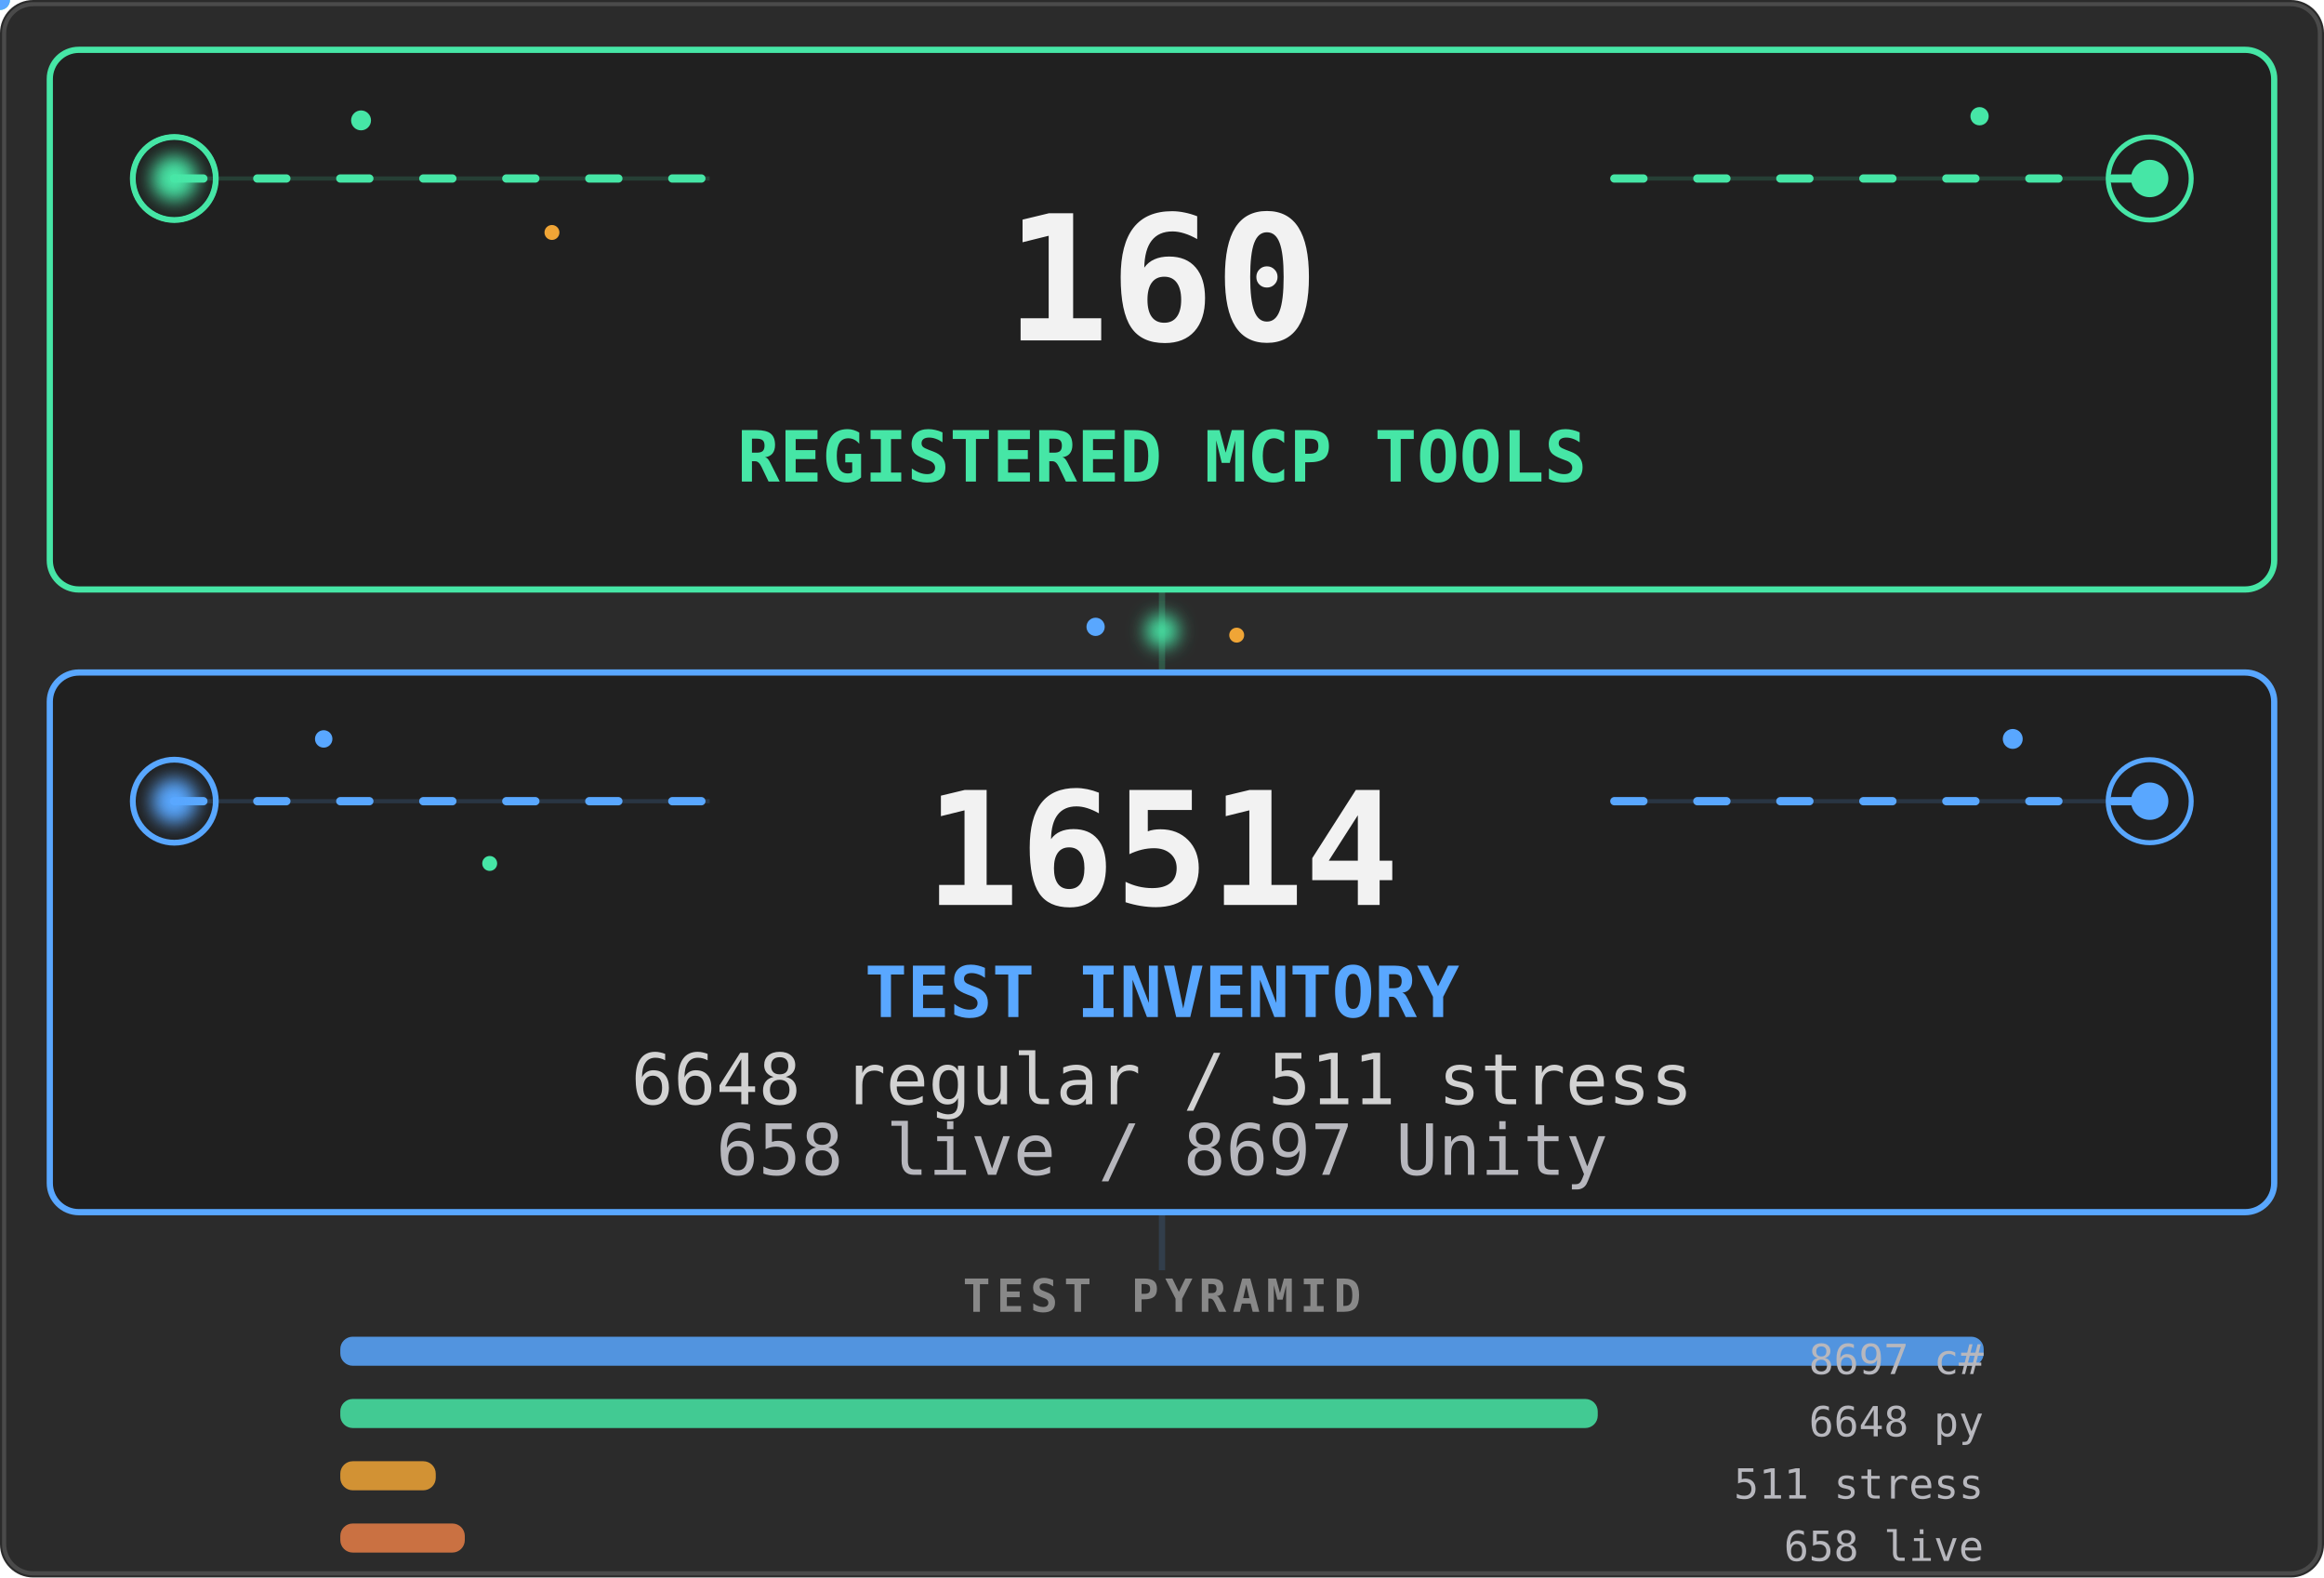
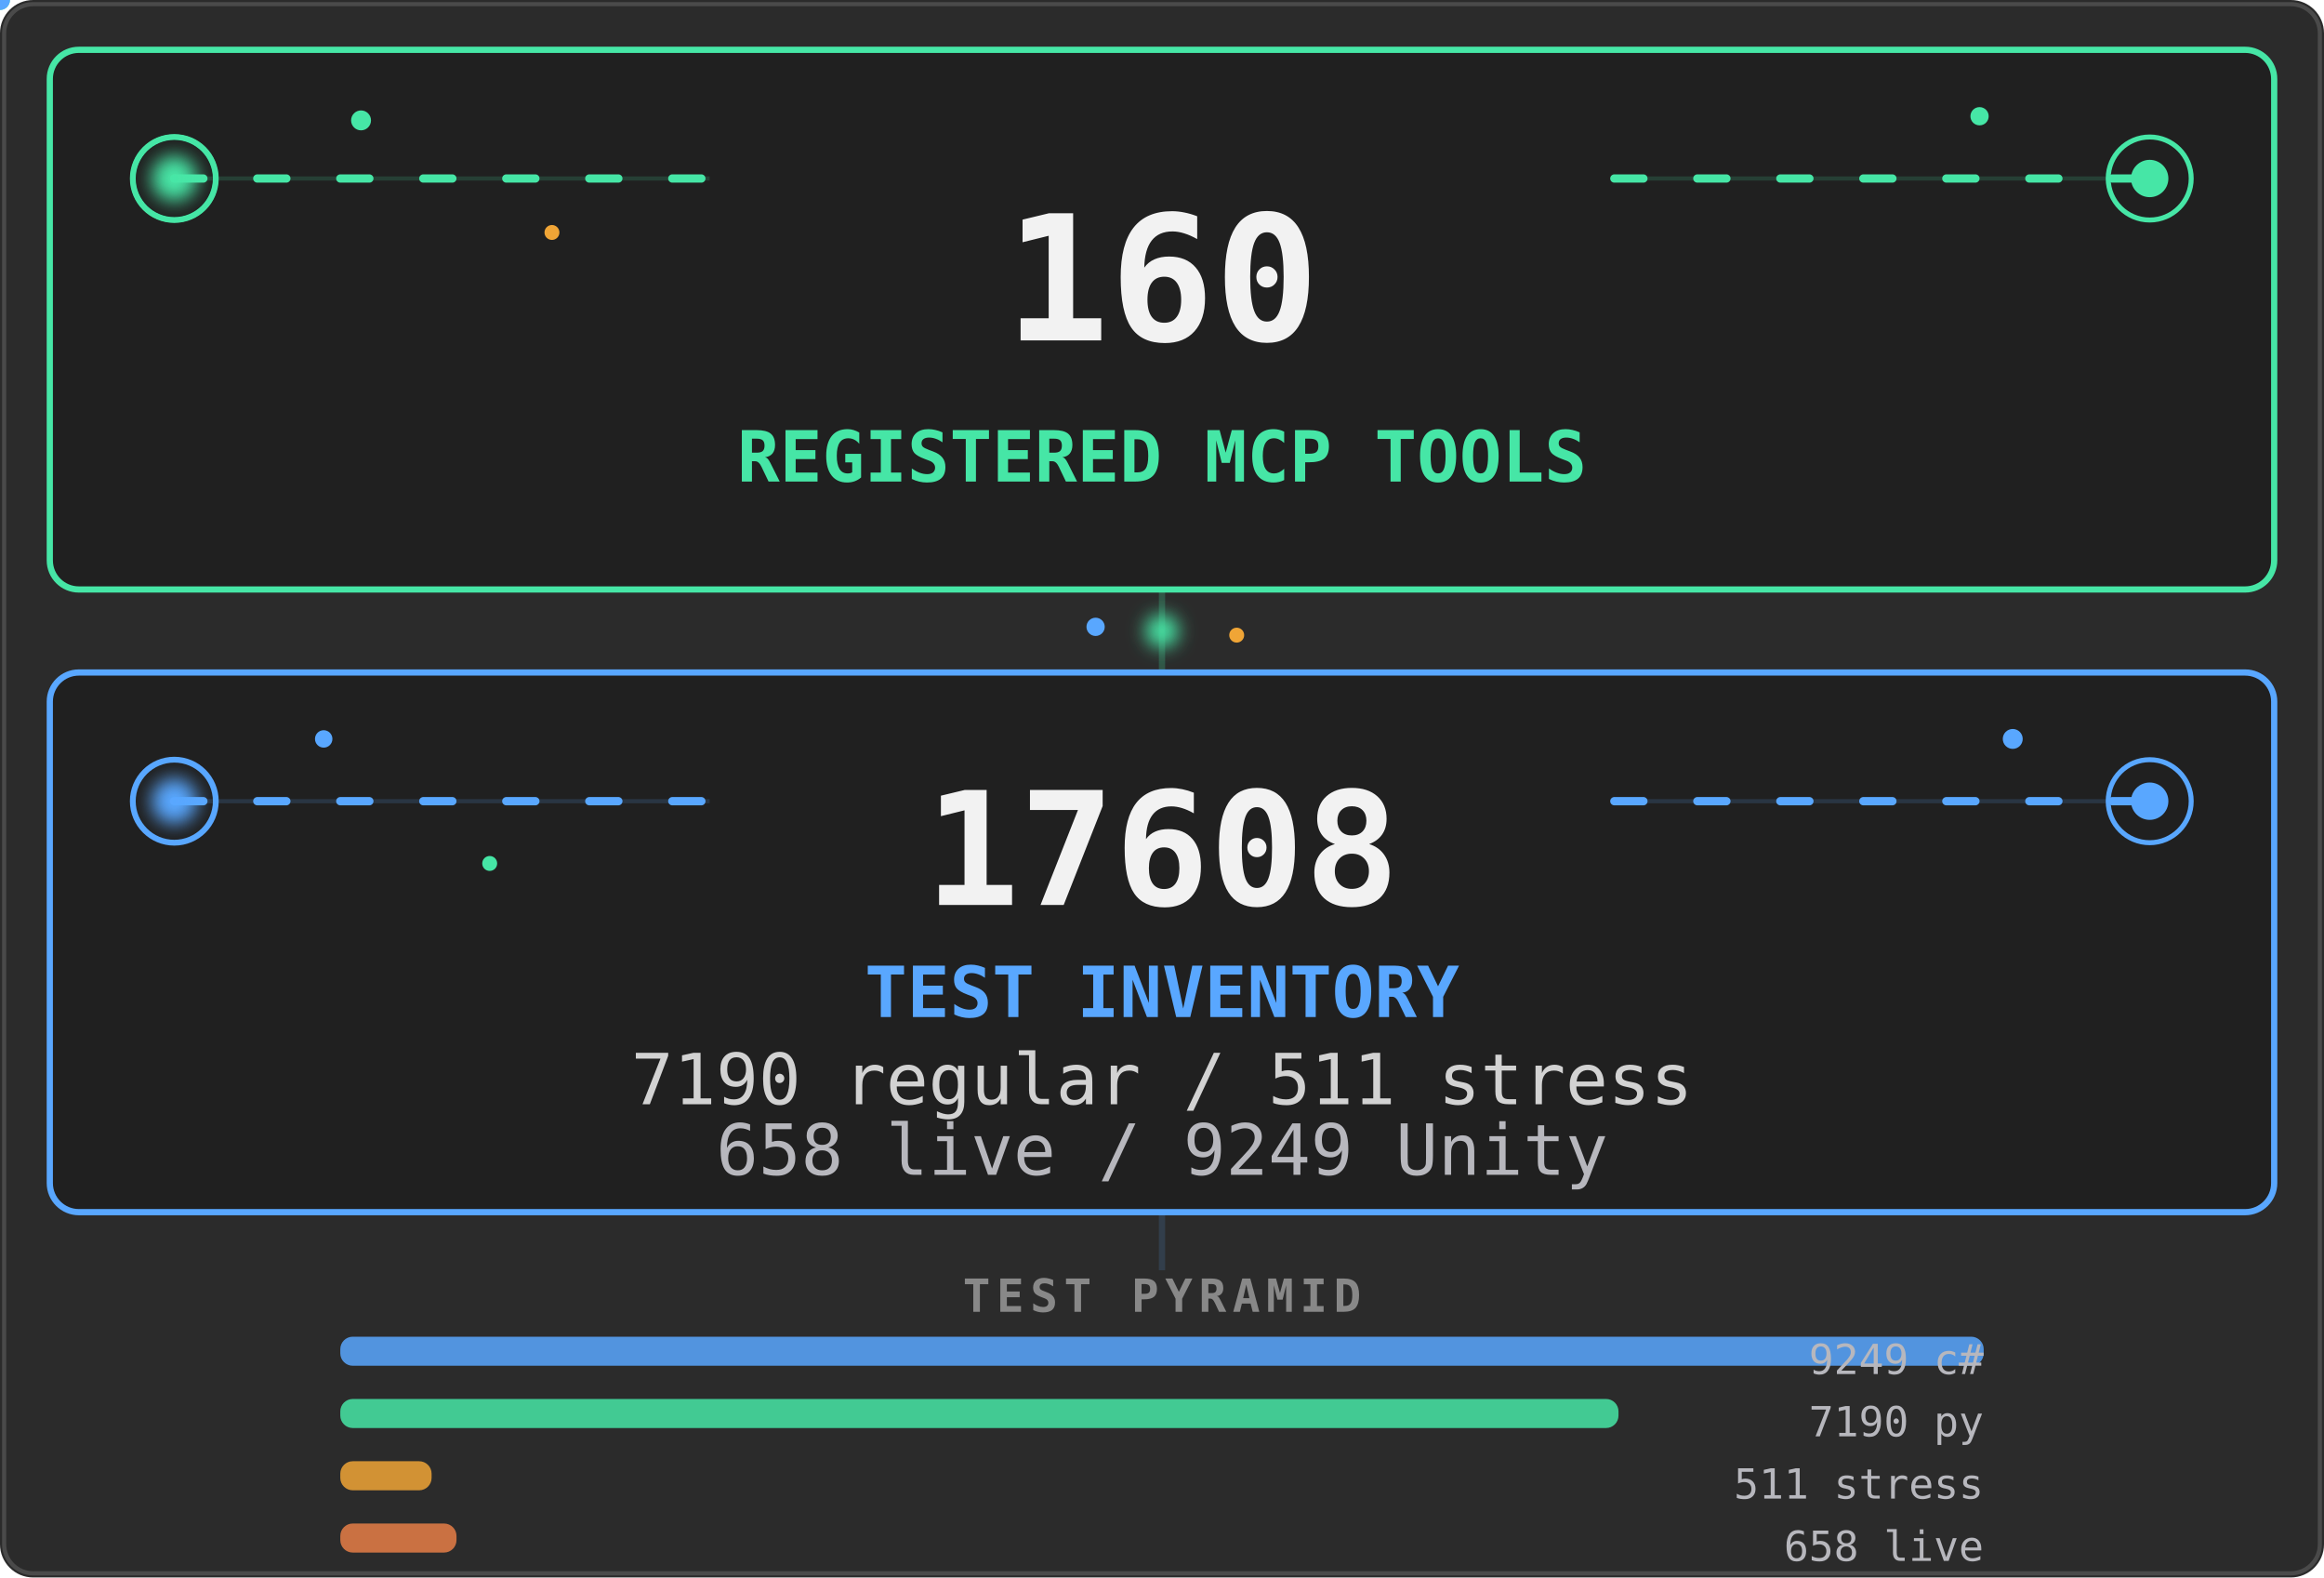
<svg xmlns="http://www.w3.org/2000/svg" viewBox="0 0 560 380" width="560" height="380" role="img" aria-labelledby="stats-title stats-desc">
  <defs>
    <filter id="stats-core-glow" x="-80%" y="-80%" width="260%" height="260%">
      <feGaussianBlur stdDeviation="2.2" />
    </filter>
    <clipPath id="stats-tools-clip">
      <rect x="12" y="12" width="536" height="130" rx="7" />
    </clipPath>
    <clipPath id="stats-tests-clip">
      <rect x="12" y="162" width="536" height="130" rx="7" />
    </clipPath>
    <linearGradient id="stats-tools-scan" x1="0" y1="0" x2="1" y2="0">
      <stop offset="0" stop-color="#46e6a6" stop-opacity="0" />
      <stop offset=".5" stop-color="#46e6a6" stop-opacity=".2" />
      <stop offset="1" stop-color="#46e6a6" stop-opacity="0" />
    </linearGradient>
    <linearGradient id="stats-tests-scan" x1="0" y1="0" x2="1" y2="0">
      <stop offset="0" stop-color="#59a7ff" stop-opacity="0" />
      <stop offset=".5" stop-color="#59a7ff" stop-opacity=".18" />
      <stop offset="1" stop-color="#59a7ff" stop-opacity="0" />
    </linearGradient>
  </defs>
  <style>
    .stats-card {
      fill: #202020;
      stroke-width: 1.5;
    }
    .stats-aura {
      transform-box: fill-box;
      transform-origin: center;
      animation: stats-aura-breathe 4.2s ease-in-out infinite;
    }
    .stats-aura-tests { animation-delay: -2.1s; }
    .stats-flow {
      fill: none;
      stroke-width: 2;
      stroke-linecap: round;
      stroke-dasharray: 7 13;
      animation: stats-flow 3.8s linear infinite;
    }
    .stats-flow-tests {
      animation-delay: -1.9s;
      animation-duration: 4.4s;
    }
    .stats-ring {
      fill: none;
      transform-box: fill-box;
      transform-origin: center;
      animation: stats-ring-life 3.2s ease-out infinite;
    }
    .stats-ring-mid { animation-delay: -1.05s; }
    .stats-ring-late { animation-delay: -2.1s; }
    .stats-ring-tests { animation-duration: 3.7s; }
    .stats-core {
      transform-box: fill-box;
      transform-origin: center;
      animation: stats-core-life 2.8s ease-in-out infinite;
    }
    .stats-core-tests {
      animation-delay: -1.4s;
      animation-duration: 3.2s;
    }
    .stats-scan {
      animation: stats-scan-yoyo 5.4s ease-in-out infinite alternate;
    }
    .stats-scan-tests {
      animation-delay: -2.7s;
      animation-duration: 6.2s;
    }
    .stats-spore {
      transform-box: fill-box;
      transform-origin: center;
      animation: stats-spore-drift 5.1s ease-in-out infinite alternate;
    }
    .stats-spore-b { animation-delay: -1.7s; animation-duration: 6.3s; }
    .stats-spore-c { animation-delay: -3.4s; animation-duration: 4.7s; }
    .stats-spore-phase-1 { animation-delay: -.6s; animation-duration: 5.5s; }
    .stats-spore-phase-2 { animation-delay: -1.3s; animation-duration: 4.8s; }
    .stats-spore-phase-3 { animation-delay: -2.2s; animation-duration: 6s; }
    .stats-spore-phase-4 { animation-delay: -3.1s; animation-duration: 5.2s; }
    .stats-spore-phase-5 { animation-delay: -4s; animation-duration: 6.6s; }
    .stats-spore-phase-6 { animation-delay: -4.8s; animation-duration: 5.8s; }
    .stats-bridge {
      transform-box: fill-box;
      transform-origin: center;
      animation: stats-bridge-life 3.6s ease-in-out infinite;
    }
    .motion-particle { pointer-events: none; }
    @keyframes stats-aura-breathe {
      0%, 100% { opacity: .07; transform: scale(.985); }
      50% { opacity: .2; transform: scale(1.015); }
    }
    @keyframes stats-flow {
      from { stroke-dashoffset: 0; }
      to { stroke-dashoffset: -40; }
    }
    @keyframes stats-ring-life {
      0% { opacity: .7; transform: scale(.45); }
      72%, 100% { opacity: 0; transform: scale(1.85); }
    }
    @keyframes stats-core-life {
      0%, 100% { opacity: .8; transform: scale(.86); }
      50% { opacity: 1; transform: scale(1.12); }
    }
    @keyframes stats-scan-yoyo {
      0% { opacity: 0; transform: translateX(-76px); }
      16%, 84% { opacity: .8; }
      100% { opacity: 0; transform: translateX(596px); }
    }
    @keyframes stats-spore-drift {
      0% { opacity: .2; transform: translate(-5px, 4px) scale(.72); }
      48% { opacity: .72; transform: translate(4px, -5px) scale(1.12); }
      100% { opacity: .3; transform: translate(9px, 3px) scale(.84); }
    }
    @keyframes stats-bridge-life {
      0%, 100% { opacity: .38; transform: scale(.82); }
      50% { opacity: 1; transform: scale(1.12); }
    }
    @media (prefers-reduced-motion: reduce) {
      .stats-aura, .stats-flow, .stats-ring, .stats-core,
      .stats-scan, .stats-spore, .stats-bridge {
        animation: none !important;
      }
      .stats-aura { opacity: .1; }
      .stats-flow { stroke-dasharray: none; opacity: .42; }
      .stats-ring { opacity: .18; }
      .stats-core { opacity: 1; }
      .stats-scan, .motion-particle { display: none; }
      .stats-spore { opacity: .3; }
      .stats-bridge { opacity: .75; }
    }
  </style>
  <rect width="560" height="380" rx="8" fill="#2b2b2b" />
  <rect x="1" y="1" width="558" height="378" rx="7" fill="none" stroke="#4a4a4a" />
  <path d="M280 142V162" stroke="#46e6a6" stroke-width="1.5" opacity=".22" />
  <circle class="stats-bridge" cx="280" cy="152" r="4" fill="#46e6a6" filter="url(#stats-core-glow)" />
  <circle class="stats-spore stats-spore-b stats-spore-phase-1" cx="264" cy="151" r="2.2" fill="#59a7ff" />
  <circle class="stats-spore stats-spore-c stats-spore-phase-2" cx="298" cy="153" r="1.8" fill="#f0a536" />
  <rect class="stats-aura" x="12" y="12" width="536" height="130" rx="7" fill="#46e6a6" />
  <rect class="stats-card" x="12" y="12" width="536" height="130" rx="7" stroke="#46e6a6" />
  <g clip-path="url(#stats-tools-clip)">
    <rect class="stats-scan" x="-70" y="12" width="74" height="130" fill="url(#stats-tools-scan)" />
  </g>
  <path d="M42 43H171M389 43H518" stroke="#46e6a6" opacity=".16" />
  <path class="stats-flow" d="M42 43H171M389 43H518" stroke="#46e6a6" />
  <g aria-hidden="true">
    <circle class="stats-ring" cx="42" cy="43" r="10" stroke="#46e6a6" stroke-width="1.4" />
    <circle class="stats-ring stats-ring-mid" cx="42" cy="43" r="10" stroke="#46e6a6" stroke-width="1.2" />
    <circle class="stats-ring stats-ring-late" cx="518" cy="43" r="10" stroke="#46e6a6" stroke-width="1.2" />
    <circle class="stats-core" cx="42" cy="43" r="5.5" fill="#46e6a6" filter="url(#stats-core-glow)" />
    <circle class="stats-core" cx="518" cy="43" r="4.5" fill="#46e6a6" />
    <circle class="stats-spore" cx="87" cy="29" r="2.4" fill="#46e6a6" />
    <circle class="stats-spore stats-spore-b stats-spore-phase-3" cx="133" cy="56" r="1.8" fill="#f0a536" />
    <circle class="stats-spore stats-spore-c stats-spore-phase-4" cx="477" cy="28" r="2.2" fill="#46e6a6" />
    <g class="motion-particle">
      <circle r="2.4" fill="#46e6a6">
        <animateMotion dur="4.8s" begin="-1.3s" repeatCount="indefinite" path="M42 43H171" />
        <animate attributeName="opacity" values="0;.9;.9;0" dur="4.8s" begin="-1.3s" repeatCount="indefinite" />
      </circle>
    </g>
    <g class="motion-particle">
      <circle r="2" fill="#46e6a6">
        <animateMotion dur="5.6s" begin="-4.1s" repeatCount="indefinite" path="M389 43H518" />
        <animate attributeName="opacity" values="0;.75;.75;0" dur="5.6s" begin="-4.1s" repeatCount="indefinite" />
      </circle>
    </g>
  </g>
  <g font-family="ui-monospace, SFMono-Regular, Menlo, Consolas, monospace">
    <text x="280" y="82" text-anchor="middle" fill="#f2f2f2" font-size="42" data-biome-marker="TOOLS" font-weight="700" data-mobile-critical="true">160</text>
    <text x="280" y="116" text-anchor="middle" fill="#46e6a6" font-size="17" font-weight="700" data-mobile-critical="true">REGISTERED MCP TOOLS</text>
  </g>
  <rect class="stats-aura stats-aura-tests" x="12" y="162" width="536" height="130" rx="7" fill="#59a7ff" />
  <rect class="stats-card stats-card-tests" x="12" y="162" width="536" height="130" rx="7" stroke="#59a7ff" />
  <g clip-path="url(#stats-tests-clip)">
    <rect class="stats-scan stats-scan-tests" x="-70" y="162" width="74" height="130" fill="url(#stats-tests-scan)" />
  </g>
  <path d="M42 193H171M389 193H518" stroke="#59a7ff" opacity=".16" />
  <path class="stats-flow stats-flow-tests" d="M42 193H171M389 193H518" stroke="#59a7ff" />
  <g aria-hidden="true">
    <circle class="stats-ring stats-ring-tests" cx="42" cy="193" r="10" stroke="#59a7ff" stroke-width="1.4" />
    <circle class="stats-ring stats-ring-mid stats-ring-tests" cx="518" cy="193" r="10" stroke="#59a7ff" stroke-width="1.2" />
    <circle class="stats-core stats-core-tests" cx="42" cy="193" r="5.5" fill="#59a7ff" filter="url(#stats-core-glow)" />
    <circle class="stats-core stats-core-tests" cx="518" cy="193" r="4.5" fill="#59a7ff" />
    <circle class="stats-spore stats-spore-c stats-spore-phase-5" cx="78" cy="178" r="2.1" fill="#59a7ff" />
    <circle class="stats-spore stats-spore-phase-6" cx="118" cy="208" r="1.8" fill="#46e6a6" />
    <circle class="stats-spore stats-spore-b stats-spore-phase-2" cx="485" cy="178" r="2.4" fill="#59a7ff" />
    <g class="motion-particle">
      <circle r="2.4" fill="#59a7ff">
        <animateMotion dur="5.2s" begin="-3.7s" repeatCount="indefinite" path="M42 193H171" />
        <animate attributeName="opacity" values="0;.9;.9;0" dur="5.2s" begin="-3.7s" repeatCount="indefinite" />
      </circle>
    </g>
    <g class="motion-particle">
      <circle r="2" fill="#59a7ff">
        <animateMotion dur="4.6s" begin="-.8s" repeatCount="indefinite" path="M389 193H518" />
        <animate attributeName="opacity" values="0;.75;.75;0" dur="4.6s" begin="-.8s" repeatCount="indefinite" />
      </circle>
    </g>
  </g>
  <g font-family="ui-monospace, SFMono-Regular, Menlo, Consolas, monospace">
-     <text x="280" y="218" text-anchor="middle" fill="#f2f2f2" font-size="38" data-biome-marker="TESTS" font-weight="700" data-mobile-critical="true">16514</text>
+     <text x="280" y="218" text-anchor="middle" fill="#f2f2f2" font-size="38" data-biome-marker="TESTS" font-weight="700" data-mobile-critical="true">17608</text>
    <text x="280" y="245" text-anchor="middle" fill="#59a7ff" font-size="17" font-weight="700" data-mobile-critical="true">TEST INVENTORY</text>
-     <text x="280" y="266" text-anchor="middle" fill="#d2d2d2" font-size="17" data-biome-marker="BREAKDOWN_PRIMARY" data-mobile-critical="true">6648 regular / 511 stress</text>
-     <text x="280" y="283" text-anchor="middle" fill="#b7b7bd" font-size="17" data-biome-marker="BREAKDOWN_SECONDARY" data-mobile-critical="true">658 live / 8697 Unity</text>
+     <text x="280" y="266" text-anchor="middle" fill="#d2d2d2" font-size="17" data-biome-marker="BREAKDOWN_PRIMARY" data-mobile-critical="true">7190 regular / 511 stress</text>
+     <text x="280" y="283" text-anchor="middle" fill="#b7b7bd" font-size="17" data-biome-marker="BREAKDOWN_SECONDARY" data-mobile-critical="true">658 live / 9249 Unity</text>
  </g>
  <path d="M280 292V306" stroke="#59a7ff" stroke-width="1.5" opacity=".15" />
  <g font-family="ui-monospace, SFMono-Regular, Menlo, Consolas, monospace">
    <text x="280" y="316" text-anchor="middle" fill="#888" font-size="11" font-weight="600" letter-spacing="1.5">TEST PYRAMID</text>
    <rect data-biome-bar="CS" x="82" y="322" height="7" width="396" rx="3" fill="#59a7ff" opacity=".85" />
-     <text data-biome-bar-label="CS" x="478" y="331" text-anchor="end" fill="#b7b7bd" font-size="10">8697 c#</text>
-     <rect data-biome-bar="PY" x="82" y="337" height="7" width="303" rx="3" fill="#46e6a6" opacity=".85" />
-     <text data-biome-bar-label="PY" x="478" y="346" text-anchor="end" fill="#b7b7bd" font-size="10">6648 py</text>
-     <rect data-biome-bar="STRESS" x="82" y="352" height="7" width="23" rx="3" fill="#f0a536" opacity=".85" />
+     <text data-biome-bar-label="CS" x="478" y="331" text-anchor="end" fill="#b7b7bd" font-size="10">9249 c#</text>
+     <rect data-biome-bar="PY" x="82" y="337" height="7" width="308" rx="3" fill="#46e6a6" opacity=".85" />
+     <text data-biome-bar-label="PY" x="478" y="346" text-anchor="end" fill="#b7b7bd" font-size="10">7190 py</text>
+     <rect data-biome-bar="STRESS" x="82" y="352" height="7" width="22" rx="3" fill="#f0a536" opacity=".85" />
    <text data-biome-bar-label="STRESS" x="478" y="361" text-anchor="end" fill="#b7b7bd" font-size="10">511 stress</text>
-     <rect data-biome-bar="LIVE" x="82" y="367" height="7" width="30" rx="3" fill="#e67e46" opacity=".85" />
+     <rect data-biome-bar="LIVE" x="82" y="367" height="7" width="28" rx="3" fill="#e67e46" opacity=".85" />
    <text data-biome-bar-label="LIVE" x="478" y="376" text-anchor="end" fill="#b7b7bd" font-size="10">658 live</text>
  </g>
</svg>
